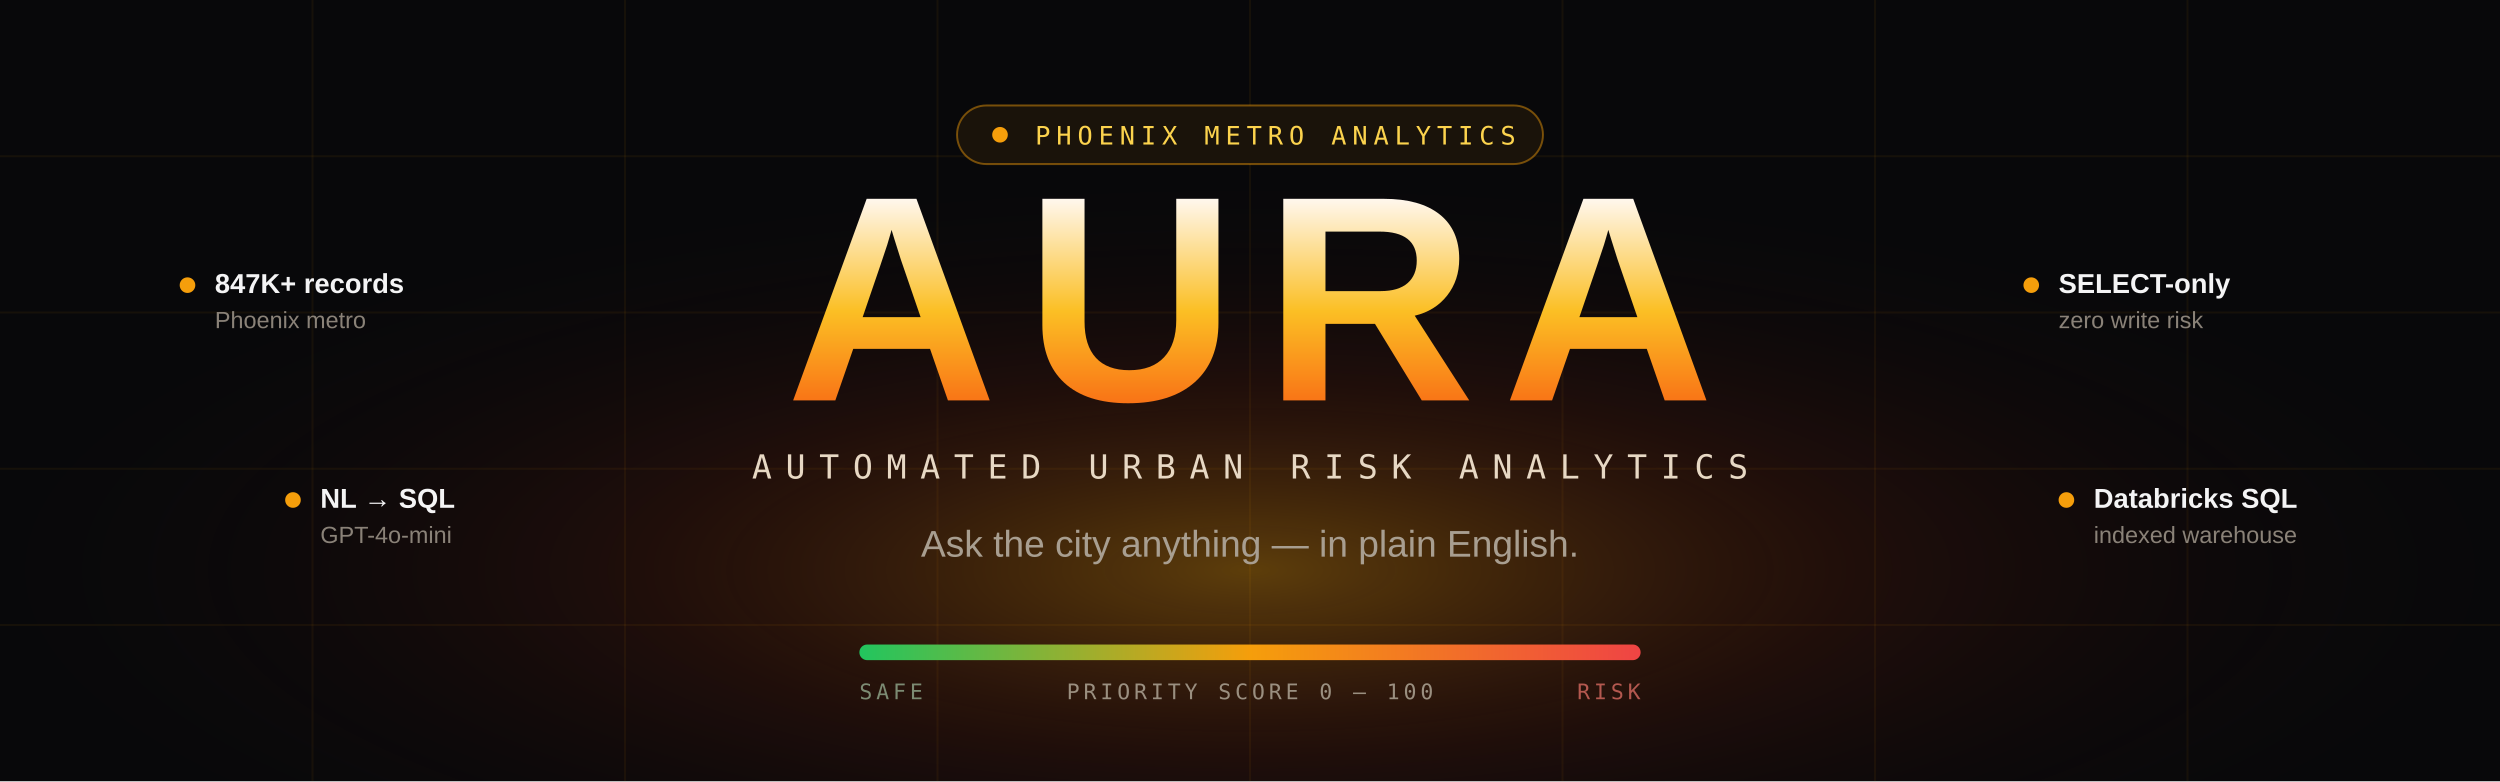
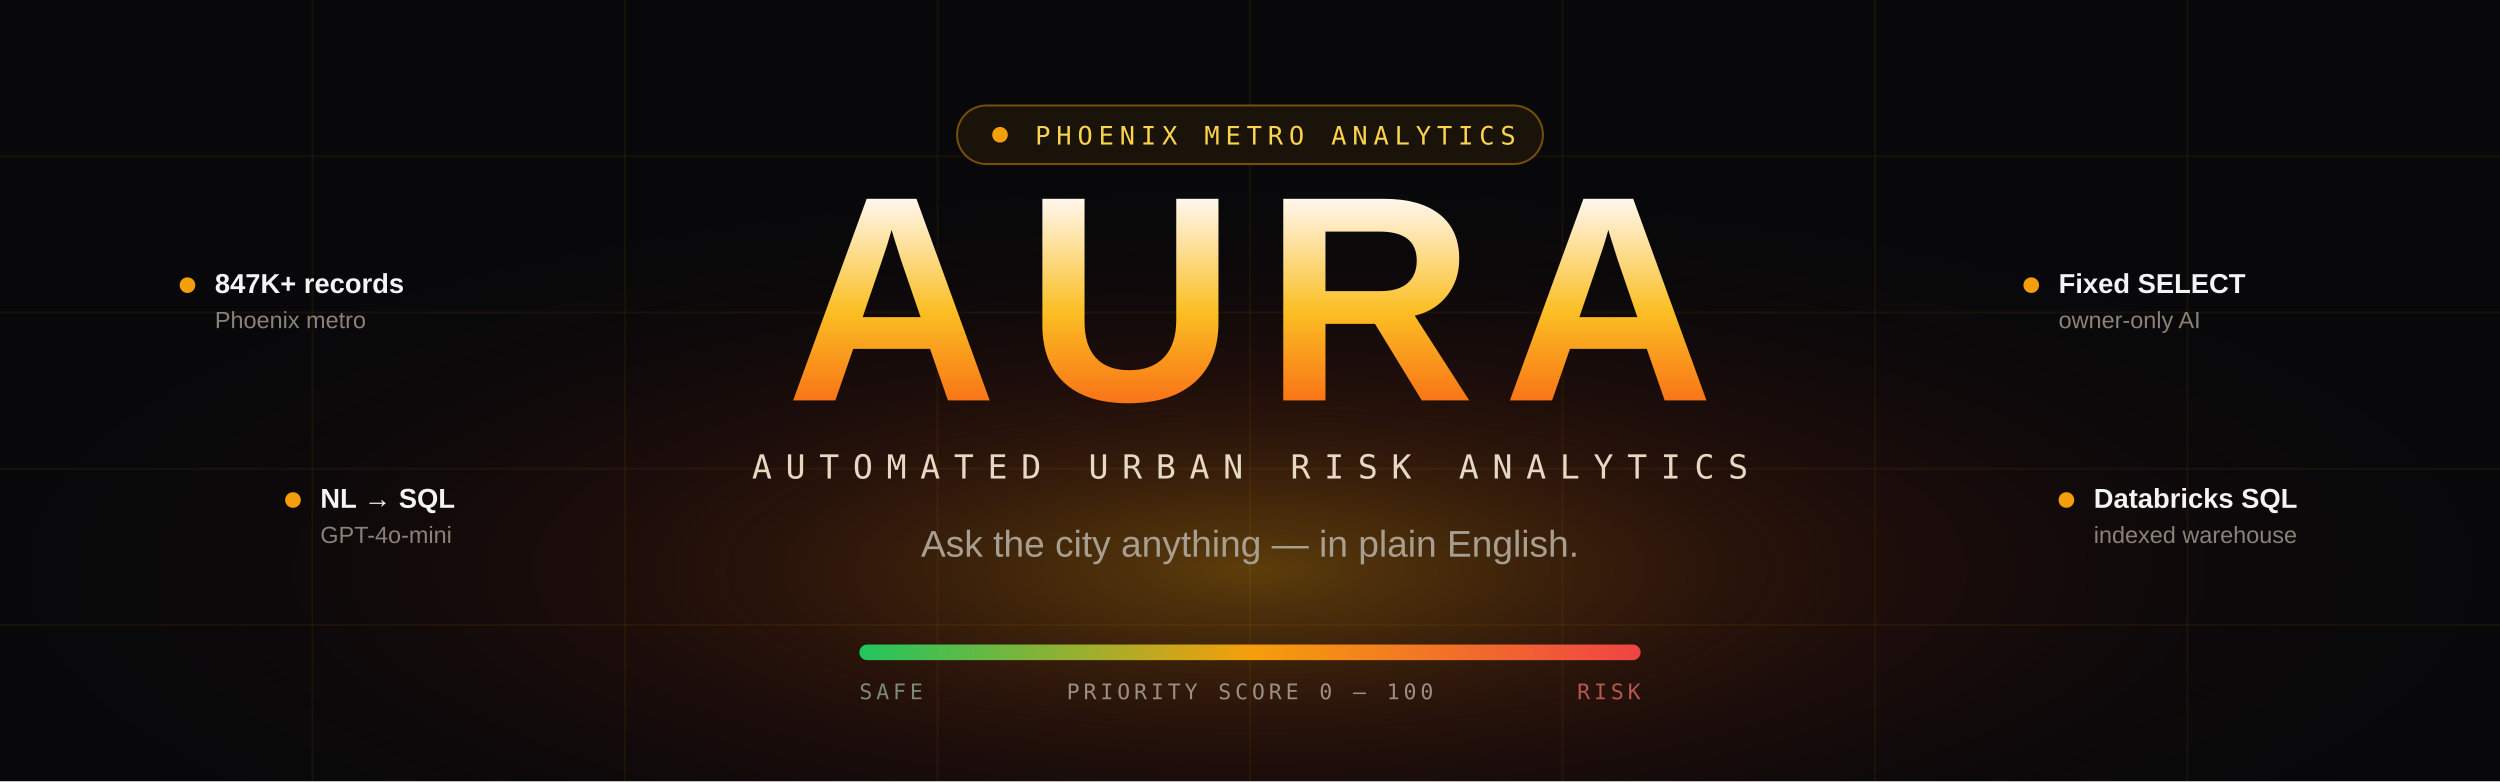
<svg xmlns="http://www.w3.org/2000/svg" viewBox="0 0 1280 400" width="1280" height="400" role="img" aria-label="AURA — Automated Urban Risk Analytics">
  <defs>
    <radialGradient id="glow" cx="50%" cy="73%" r="52%">
      <stop offset="0%" stop-color="#f59e0b" stop-opacity="0.36" />
      <stop offset="46%" stop-color="#9a2d0c" stop-opacity="0.16" />
      <stop offset="100%" stop-color="#08080a" stop-opacity="0" />
    </radialGradient>
    <linearGradient id="word" x1="0" y1="0" x2="0" y2="1">
      <stop offset="0%" stop-color="#fff7ed" />
      <stop offset="55%" stop-color="#fbbf24" />
      <stop offset="100%" stop-color="#f97316" />
    </linearGradient>
    <linearGradient id="risk" x1="0" y1="0" x2="1" y2="0">
      <stop offset="0%" stop-color="#22c55e" />
      <stop offset="50%" stop-color="#f59e0b" />
      <stop offset="100%" stop-color="#ef4444" />
    </linearGradient>
    <filter id="soft" x="-20%" y="-20%" width="140%" height="140%">
      <feGaussianBlur stdDeviation="0.6" />
    </filter>
  </defs>
  <rect width="1280" height="400" fill="#08080a" />
  <rect width="1280" height="400" fill="url(#glow)" />
  <g stroke="#f59e0b" stroke-opacity="0.06" stroke-width="1">
    <line x1="0" y1="80" x2="1280" y2="80" />
    <line x1="0" y1="160" x2="1280" y2="160" />
    <line x1="0" y1="240" x2="1280" y2="240" />
    <line x1="0" y1="320" x2="1280" y2="320" />
    <line x1="160" y1="0" x2="160" y2="400" />
    <line x1="320" y1="0" x2="320" y2="400" />
    <line x1="480" y1="0" x2="480" y2="400" />
    <line x1="640" y1="0" x2="640" y2="400" />
    <line x1="800" y1="0" x2="800" y2="400" />
    <line x1="960" y1="0" x2="960" y2="400" />
    <line x1="1120" y1="0" x2="1120" y2="400" />
  </g>
  <g transform="translate(490,54)">
    <rect x="0" y="0" width="300" height="30" rx="15" fill="#1a130a" stroke="#f59e0b" stroke-opacity="0.45" />
    <circle cx="22" cy="15" r="4" fill="#f59e0b" />
    <text x="40" y="20" font-family="'SF Mono','Consolas',ui-monospace,monospace" font-size="13" letter-spacing="3" fill="#fcd34d">PHOENIX  METRO  ANALYTICS</text>
  </g>
  <text x="640" y="205" text-anchor="middle" font-family="'Segoe UI','Helvetica Neue',Arial,sans-serif" font-size="150" font-weight="800" letter-spacing="14" fill="url(#word)">AURA</text>
  <text x="640" y="245" text-anchor="middle" font-family="'SF Mono','Consolas',ui-monospace,monospace" font-size="17" letter-spacing="7" fill="#e7d8c4">AUTOMATED URBAN RISK ANALYTICS</text>
  <text x="640" y="285" text-anchor="middle" font-family="'Segoe UI','Helvetica Neue',Arial,sans-serif" font-size="19" fill="#a89e90">Ask the city anything — in plain English.</text>
  <g font-family="'Segoe UI',Arial,sans-serif" font-size="14">
    <g transform="translate(96,150)">
      <circle cx="0" cy="-4" r="4" fill="#f59e0b" />
      <text x="14" y="0" fill="#f4f4f5" font-weight="700">847K+ records</text>
      <text x="14" y="18" fill="#8a8278" font-size="12">Phoenix metro</text>
    </g>
    <g transform="translate(150,260)">
      <circle cx="0" cy="-4" r="4" fill="#f59e0b" />
      <text x="14" y="0" fill="#f4f4f5" font-weight="700">NL → SQL</text>
      <text x="14" y="18" fill="#8a8278" font-size="12">GPT-4o-mini</text>
    </g>
    <g transform="translate(1040,150)">
      <circle cx="0" cy="-4" r="4" fill="#f59e0b" />
-       <text x="14" y="0" fill="#f4f4f5" font-weight="700">SELECT-only</text>
-       <text x="14" y="18" fill="#8a8278" font-size="12">zero write risk</text>
+       <text x="14" y="0" fill="#f4f4f5" font-weight="700">Fixed SELECT</text>
+       <text x="14" y="18" fill="#8a8278" font-size="12">owner-only AI</text>
    </g>
    <g transform="translate(1058,260)">
      <circle cx="0" cy="-4" r="4" fill="#f59e0b" />
      <text x="14" y="0" fill="#f4f4f5" font-weight="700">Databricks SQL</text>
      <text x="14" y="18" fill="#8a8278" font-size="12">indexed warehouse</text>
    </g>
  </g>
  <g transform="translate(440,330)">
    <rect x="0" y="0" width="400" height="8" rx="4" fill="url(#risk)" />
    <text x="0" y="28" font-family="'SF Mono',ui-monospace,monospace" font-size="11" letter-spacing="2" fill="#7c8b73">SAFE</text>
    <text x="400" y="28" text-anchor="end" font-family="'SF Mono',ui-monospace,monospace" font-size="11" letter-spacing="2" fill="#b4584f">RISK</text>
    <text x="200" y="28" text-anchor="middle" font-family="'SF Mono',ui-monospace,monospace" font-size="11" letter-spacing="2" fill="#9a8f80">PRIORITY SCORE  0 – 100</text>
  </g>
</svg>
